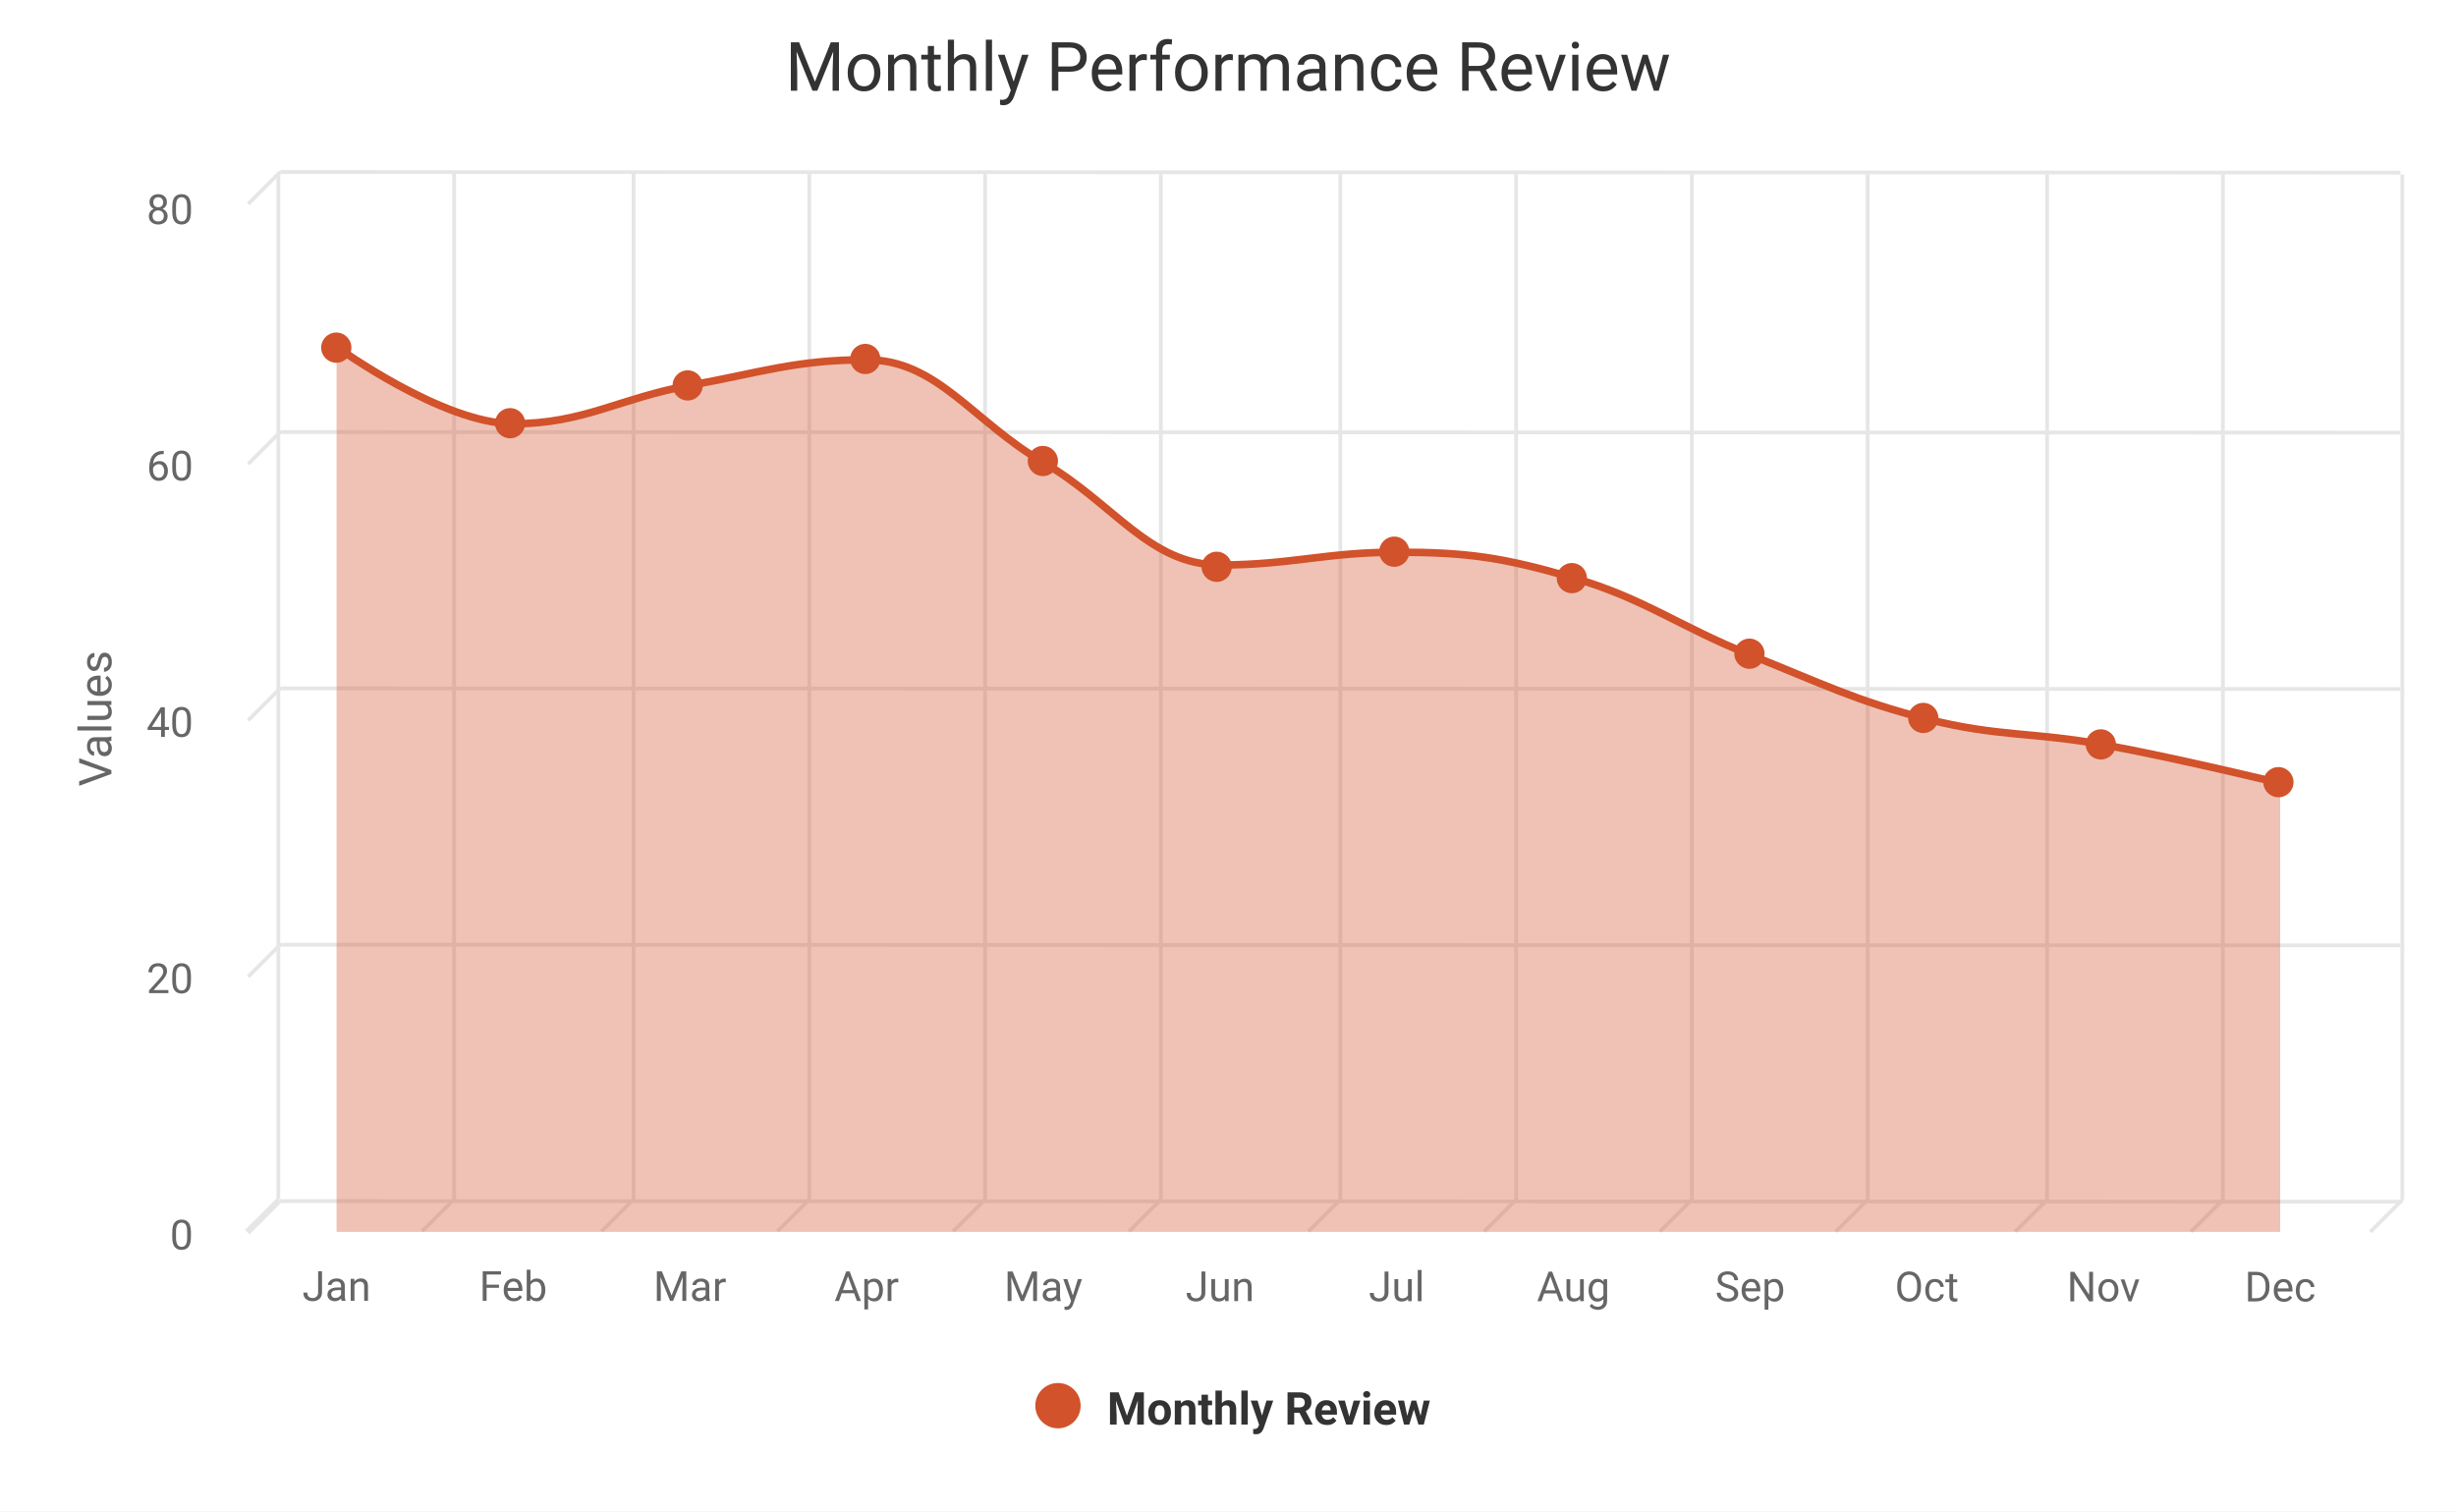
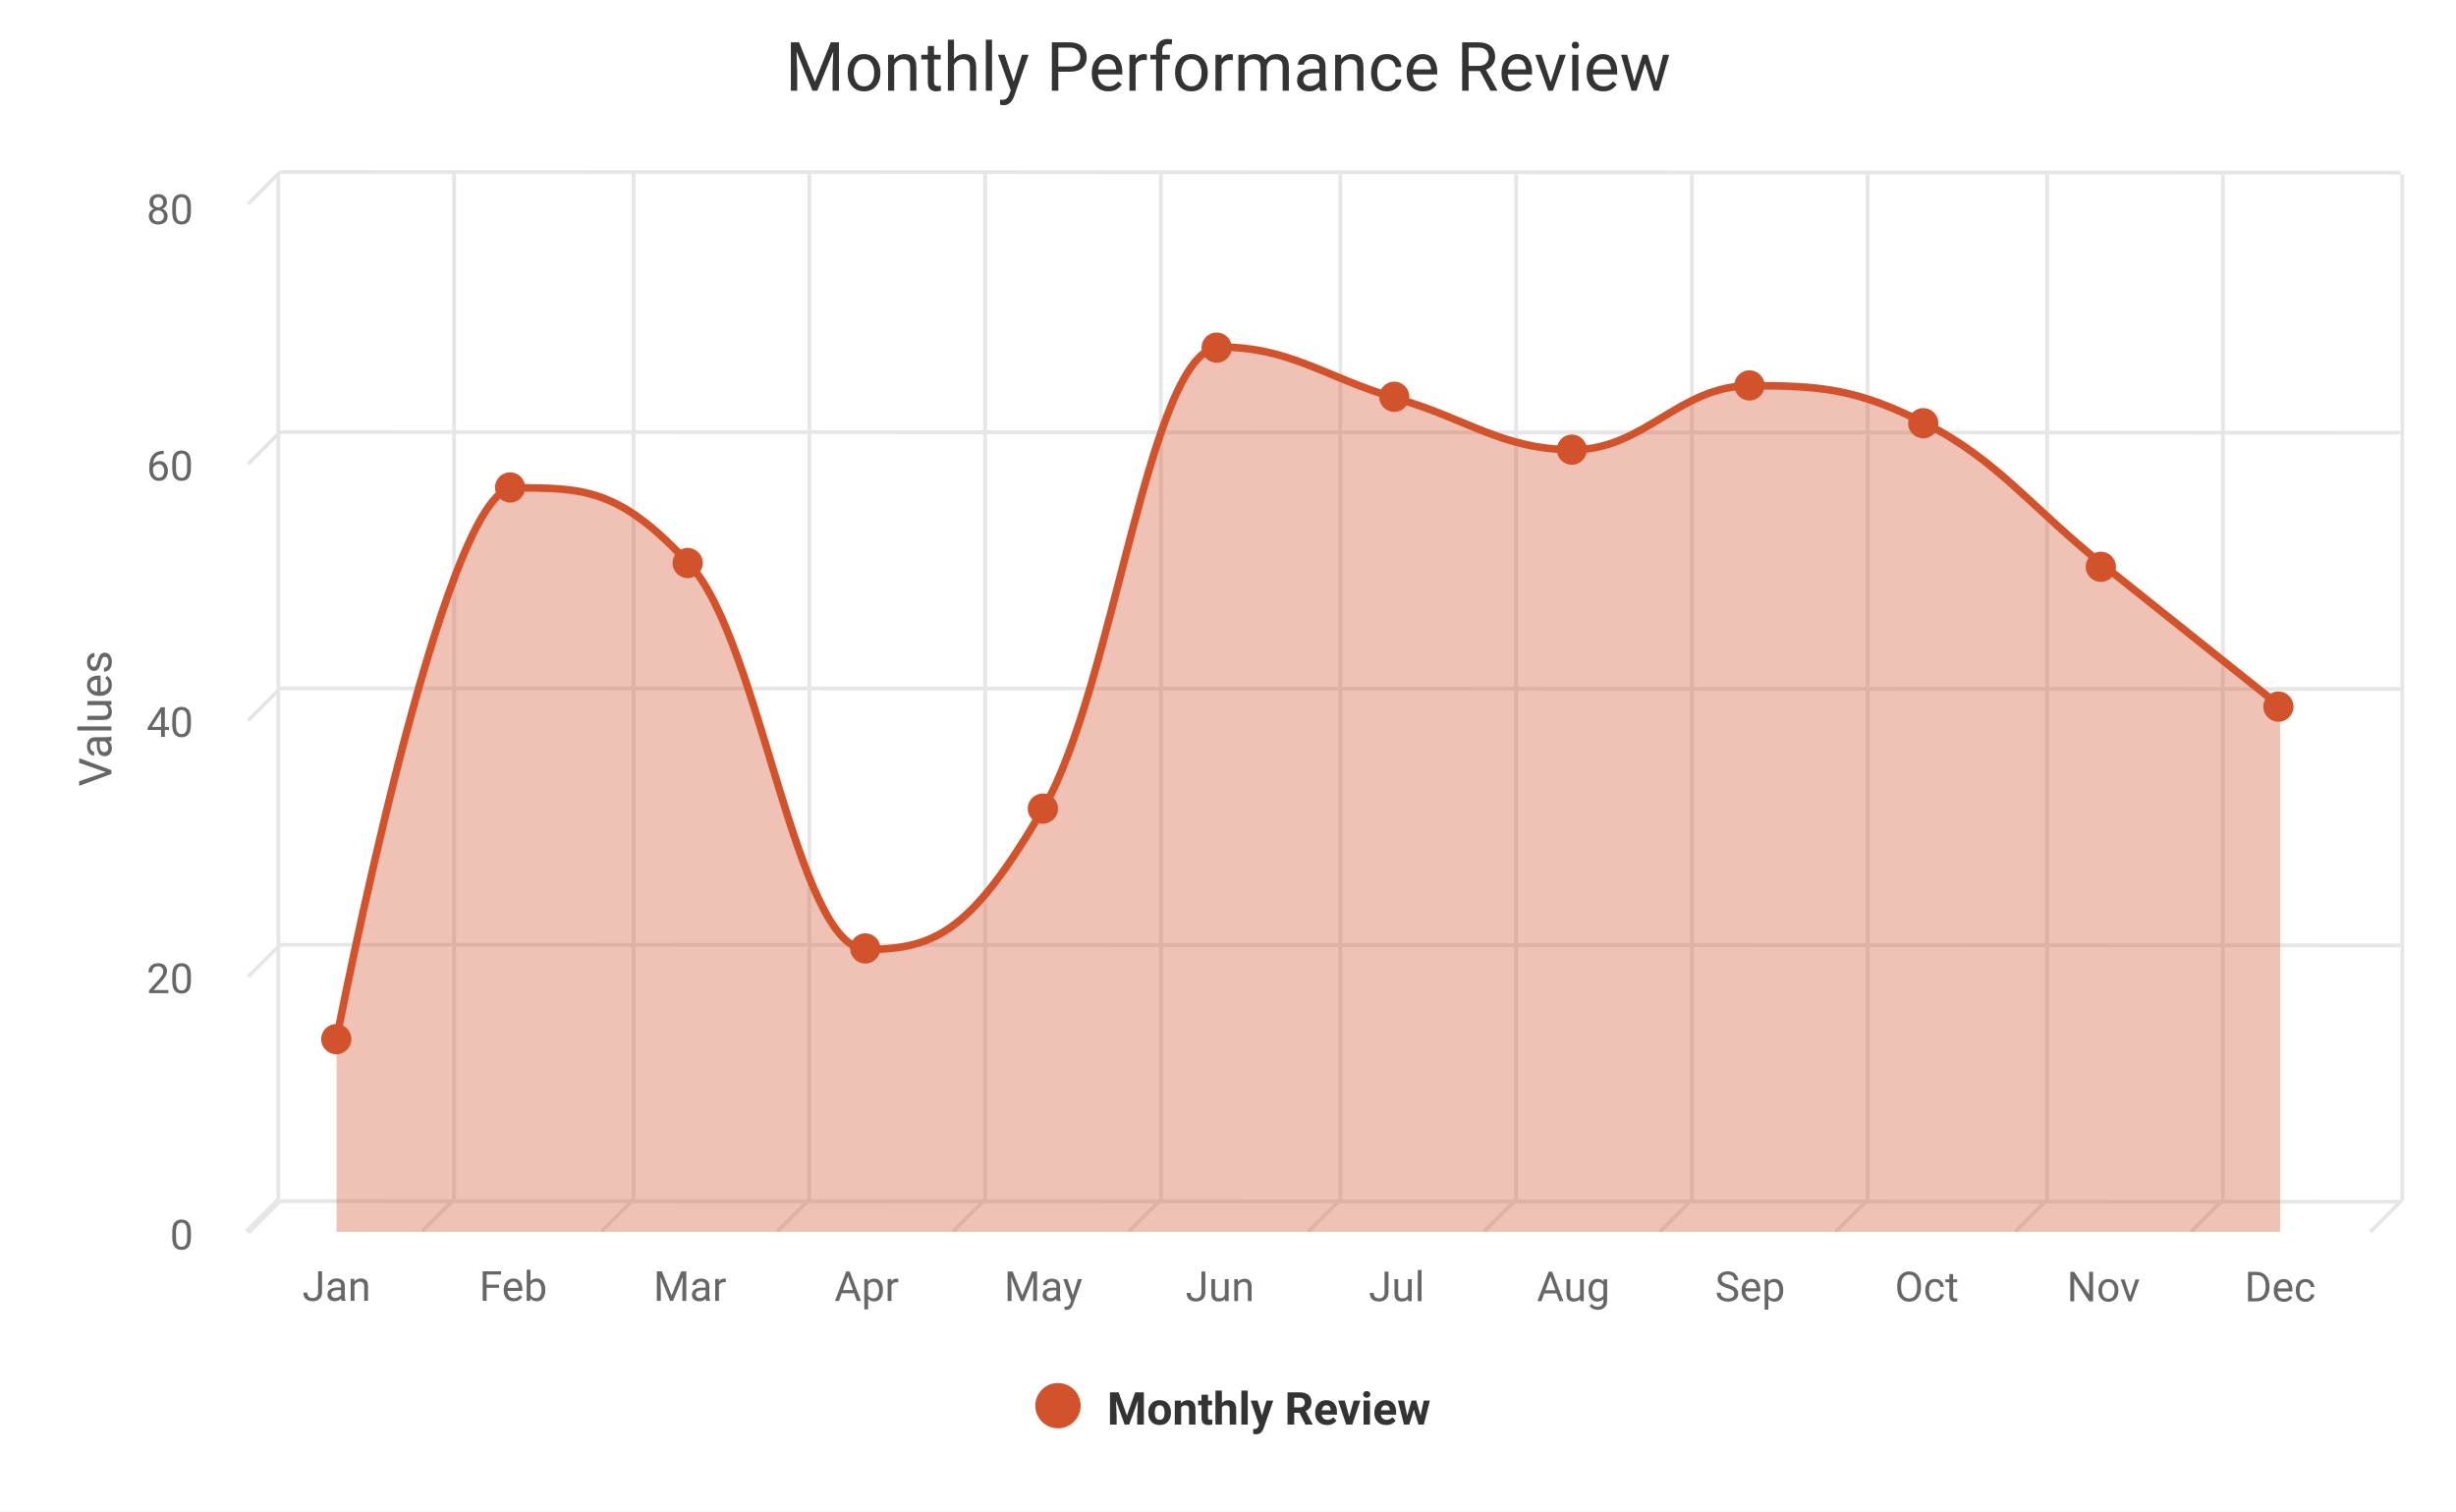
<svg xmlns="http://www.w3.org/2000/svg" version="1.1" class="highcharts-root" style="font-family: Roboto; font-size: 12px;" width="650" height="400" viewBox="0 0 650 400" aria-label="Interactive chart" aria-hidden="false">
  <defs aria-hidden="true">
-     <clipPath id="highcharts-rqmbkfw-4048-">
+     <clipPath id="highcharts-jren4wh-617-">
      <rect x="0" y="0" width="650" height="400" fill="none" />
    </clipPath>
-     <clipPath id="highcharts-rqmbkfw-4061-">
+     <clipPath id="highcharts-jren4wh-630-">
      <rect x="0" y="0" width="650" height="400" fill="none" />
    </clipPath>
  </defs>
  <rect fill="#ffffff" class="highcharts-background" x="0" y="0" width="650" height="400" rx="0" ry="0" aria-hidden="true" />
  <g stroke-linejoin="round" class="highcharts-3d-frame highcharts-3d-frame-bottom" data-z-index="-1000" aria-hidden="true">
    <path fill="none" d="M 64.723 326.798 L 626.85 326.969 L 635.325 318.495 L 73.198 318.324 Z" visibility="hidden" />
    <path fill="none" d="M 74.15 317.372 L 635.308 317.543 L 626.85 326 L 65.692 325.829 Z" />
    <path fill="none" d="M 64.723 326.798 L 73.198 318.324 L 74.15 317.372 L 65.692 325.829 Z" visibility="hidden" />
    <path fill="none" d="M 635.325 318.495 L 626.85 326.969 L 626.85 326 L 635.308 317.543 Z" />
    <path fill="none" d="M 626.85 326.969 L 64.723 326.798 L 65.692 325.829 L 626.85 326 Z" />
    <path fill="none" d="M 73.198 318.324 L 635.325 318.495 L 635.308 317.543 L 74.15 317.372 Z" visibility="hidden" />
  </g>
  <g stroke-linejoin="round" class="highcharts-3d-frame highcharts-3d-frame-left" data-z-index="-1000" aria-hidden="true">
    <path fill="none" d="M 64.723 326.798 L 65.692 325.829 L 74.15 317.372 L 73.198 318.324 Z" visibility="hidden" />
    <path fill="none" d="M 73.198 45.983 L 74.15 46 L 65.692 54.457 L 64.723 54.457 Z" />
    <path fill="none" d="M 73.198 318.324 L 73.198 45.983 L 64.723 54.457 L 64.723 326.798 Z" visibility="hidden" />
    <path fill="none" d="M 74.15 46 L 74.15 317.372 L 65.692 325.829 L 65.692 54.457 Z" />
    <path fill="none" d="M 64.723 326.798 L 64.723 54.457 L 65.692 54.457 L 65.692 325.829 Z" />
    <path fill="none" d="M 73.198 45.983 L 73.198 318.324 L 74.15 317.372 L 74.15 46 Z" visibility="hidden" />
  </g>
  <g stroke-linejoin="round" class="highcharts-3d-frame highcharts-3d-frame-back" data-z-index="-1000" aria-hidden="true">
    <path fill="none" d="M 635.325 318.495 L 73.198 318.324 L 74.15 317.372 L 635.308 317.543 Z" visibility="hidden" />
    <path fill="none" d="M 73.198 45.983 L 635.325 46.154 L 635.308 46.171 L 74.15 46 Z" />
    <path fill="none" d="M 73.198 318.324 L 73.198 45.983 L 74.15 46 L 74.15 317.372 Z" visibility="hidden" />
    <path fill="none" d="M 635.325 46.154 L 635.325 318.495 L 635.308 317.543 L 635.308 46.171 Z" />
    <path fill="none" d="M 74.15 46 L 635.308 46.171 L 635.308 317.543 L 74.15 317.372 Z" />
    <path fill="none" d="M 73.198 318.324 L 635.325 318.495 L 635.325 46.154 L 73.198 45.983 Z" visibility="hidden" />
  </g>
  <rect fill="none" class="highcharts-plot-background" x="61" y="46" width="579" height="280" aria-hidden="true" />
  <g class="highcharts-pane-group" data-z-index="0" aria-hidden="true" />
  <g class="highcharts-grid highcharts-xaxis-grid" data-z-index="1" aria-hidden="true">
    <path fill="none" stroke="#e6e6e6" stroke-width="1" stroke-dasharray="none" data-z-index="1" class="highcharts-grid-line" d="M 120.187 46.014 L 120.187 317.386 M 111.728 325.843 L 120.187 317.386" opacity="1" />
    <path fill="none" stroke="#e6e6e6" stroke-width="1" stroke-dasharray="none" data-z-index="1" class="highcharts-grid-line" d="M 167.677 46.028 L 167.677 317.4 M 159.218 325.858 L 167.677 317.4" opacity="1" />
    <path fill="none" stroke="#e6e6e6" stroke-width="1" stroke-dasharray="none" data-z-index="1" class="highcharts-grid-line" d="M 214.197 46.043 L 214.197 317.414 M 205.739 325.872 L 214.197 317.414" opacity="1" />
    <path fill="none" stroke="#e6e6e6" stroke-width="1" stroke-dasharray="none" data-z-index="1" class="highcharts-grid-line" d="M 260.718 46.057 L 260.718 317.429 M 252.26 325.886 L 260.718 317.429" opacity="1" />
    <path fill="none" stroke="#e6e6e6" stroke-width="1" stroke-dasharray="none" data-z-index="1" class="highcharts-grid-line" d="M 307.239 46.071 L 307.239 317.443 M 298.781 325.9 L 307.239 317.443" opacity="1" />
    <path fill="none" stroke="#e6e6e6" stroke-width="1" stroke-dasharray="none" data-z-index="1" class="highcharts-grid-line" d="M 354.729 46.085 L 354.729 317.457 M 346.271 325.915 L 354.729 317.457" opacity="1" />
    <path fill="none" stroke="#e6e6e6" stroke-width="1" stroke-dasharray="none" data-z-index="1" class="highcharts-grid-line" d="M 401.25 46.1 L 401.25 317.471 M 392.792 325.929 L 401.25 317.471" opacity="1" />
    <path fill="none" stroke="#e6e6e6" stroke-width="1" stroke-dasharray="none" data-z-index="1" class="highcharts-grid-line" d="M 447.771 46.114 L 447.771 317.486 M 439.312 325.943 L 447.771 317.486" opacity="1" />
    <path fill="none" stroke="#e6e6e6" stroke-width="1" stroke-dasharray="none" data-z-index="1" class="highcharts-grid-line" d="M 494.292 46.128 L 494.292 317.5 M 485.833 325.957 L 494.292 317.5" opacity="1" />
    <path fill="none" stroke="#e6e6e6" stroke-width="1" stroke-dasharray="none" data-z-index="1" class="highcharts-grid-line" d="M 541.782 46.142 L 541.782 317.514 M 533.323 325.972 L 541.782 317.514" opacity="1" />
    <path fill="none" stroke="#e6e6e6" stroke-width="1" stroke-dasharray="none" data-z-index="1" class="highcharts-grid-line" d="M 588.303 46.157 L 588.303 317.528 M 579.844 325.986 L 588.303 317.528" opacity="1" />
    <path fill="none" stroke="#e6e6e6" stroke-width="1" stroke-dasharray="none" data-z-index="1" class="highcharts-grid-line" d="M 635.793 46.171 L 635.793 317.543 M 627.334 326 L 635.793 317.543" opacity="1" />
    <path fill="none" stroke="#e6e6e6" stroke-width="1" stroke-dasharray="none" data-z-index="1" class="highcharts-grid-line" d="M 73.666 46 L 73.666 317.372 M 65.207 325.829 L 73.666 317.372" opacity="1" />
  </g>
  <g class="highcharts-grid highcharts-zaxis-grid" data-z-index="1" aria-hidden="true" />
  <g class="highcharts-grid highcharts-yaxis-grid" data-z-index="1" aria-hidden="true">
    <path fill="none" stroke="#e6e6e6" stroke-width="1" stroke-dasharray="none" data-z-index="1" class="highcharts-grid-line" d="M 74.15 317.856 L 635.308 318.027 M 65.692 326.314 L 74.15 317.856" opacity="1" />
    <path fill="none" stroke="#e6e6e6" stroke-width="1" stroke-dasharray="none" data-z-index="1" class="highcharts-grid-line" d="M 74.15 250.013 L 635.308 250.184 M 65.692 258.471 L 74.15 250.013" opacity="1" />
    <path fill="none" stroke="#e6e6e6" stroke-width="1" stroke-dasharray="none" data-z-index="1" class="highcharts-grid-line" d="M 74.15 182.17 L 635.308 182.341 M 65.692 190.628 L 74.15 182.17" opacity="1" />
    <path fill="none" stroke="#e6e6e6" stroke-width="1" stroke-dasharray="none" data-z-index="1" class="highcharts-grid-line" d="M 74.15 114.328 L 635.308 114.498 M 65.692 122.785 L 74.15 114.328" opacity="1" />
    <path fill="none" stroke="#e6e6e6" stroke-width="1" stroke-dasharray="none" data-z-index="1" class="highcharts-grid-line" d="M 74.15 45.515 L 635.308 45.686 M 65.692 53.973 L 74.15 45.515" opacity="1" />
  </g>
  <rect fill="none" class="highcharts-plot-border" data-z-index="1" x="61" y="46" width="579" height="280" aria-hidden="true" />
  <g class="highcharts-axis highcharts-xaxis" data-z-index="2" aria-hidden="true">
    <path fill="none" class="highcharts-axis-line" stroke="#ccd6eb" stroke-width="1" data-z-index="7" d="M 0 0" />
  </g>
  <g class="highcharts-axis highcharts-zaxis" data-z-index="2" aria-hidden="true">
    <path fill="none" class="highcharts-axis-line" data-z-index="7" d="M 0 0" />
  </g>
  <g class="highcharts-axis highcharts-yaxis" data-z-index="2" aria-hidden="true">
    <text x="29.478" data-z-index="7" text-anchor="middle" transform="translate(0,0) rotate(270 29.47804 190.1432)" class="highcharts-axis-title" style="color: rgb(102, 102, 102); fill: rgb(102, 102, 102);" y="190.143" z="12.637">Values</text>
    <path fill="none" class="highcharts-axis-line" data-z-index="7" d="M 0 0" />
  </g>
  <g class="highcharts-series-group" data-z-index="3" aria-hidden="false">
-     <g class="highcharts-series highcharts-series-0 highcharts-areaspline-series" data-z-index="0.1" opacity="1" transform="translate(61,46) scale(1 1)" clip-path="url(#highcharts-rqmbkfw-4061-)" aria-hidden="true">
-       <path fill="rgb(209,82,43)" fill-opacity="0.35" d="M 28.073 45.778 C 28.073 45.778 56.131 66.145 74.836 66.145 C 93.542 66.145 102.894 59.369 121.6 55.983 C 140.305 52.597 149.658 49.213 168.363 49.213 C 187.068 49.213 196.421 65.504 215.126 76.364 C 233.831 87.225 243.184 103.516 261.889 103.516 C 280.594 103.516 289.947 100.138 308.652 100.138 C 327.358 100.138 336.71 101.503 355.415 106.936 C 374.121 112.37 383.473 119.835 402.179 127.304 C 420.884 134.772 430.237 139.524 448.942 144.279 C 467.647 149.033 477 147.679 495.705 151.077 C 514.41 154.475 542.468 161.268 542.468 161.268 L 542.468 280 C 542.468 280 514.41 280 495.705 280 C 477 280 467.647 280 448.942 280 C 430.237 280 420.884 280 402.179 280 C 383.473 280 374.121 280 355.415 280 C 336.71 280 327.358 280 308.652 280 C 289.947 280 280.594 280 261.889 280 C 243.184 280 233.831 280 215.126 280 C 196.421 280 187.068 280 168.363 280 C 149.658 280 140.305 280 121.6 280 C 102.894 280 93.542 280 74.836 280 C 56.131 280 28.073 280 28.073 280 Z" class="highcharts-area" data-z-index="0" />
-       <path fill="none" d="M 28.073 45.778 C 28.073 45.778 56.131 66.145 74.836 66.145 C 93.542 66.145 102.894 59.369 121.6 55.983 C 140.305 52.597 149.658 49.213 168.363 49.213 C 187.068 49.213 196.421 65.504 215.126 76.364 C 233.831 87.225 243.184 103.516 261.889 103.516 C 280.594 103.516 289.947 100.138 308.652 100.138 C 327.358 100.138 336.71 101.503 355.415 106.936 C 374.121 112.37 383.473 119.835 402.179 127.304 C 420.884 134.772 430.237 139.524 448.942 144.279 C 467.647 149.033 477 147.679 495.705 151.077 C 514.41 154.475 542.468 161.268 542.468 161.268" class="highcharts-graph" data-z-index="1" stroke="#d1522b" stroke-width="2" stroke-linejoin="round" stroke-linecap="round" />
+     <g class="highcharts-series highcharts-series-0 highcharts-areaspline-series" data-z-index="0.1" opacity="1" transform="translate(61,46) scale(1 1)" clip-path="url(#highcharts-jren4wh-630-)" aria-hidden="true">
+       <path fill="rgb(209,82,43)" fill-opacity="0.35" d="M 28.073 228.954 C 28.073 228.954 56.131 83.106 74.836 83.106 C 93.542 83.106 102.894 83.106 121.6 103.473 C 140.305 123.84 149.658 205.252 168.363 205.252 C 187.068 205.252 196.421 199.833 215.126 167.952 C 233.831 136.072 243.184 45.849 261.889 45.849 C 280.594 45.849 289.947 53.999 308.652 59.432 C 327.358 64.865 336.71 73.015 355.415 73.015 C 374.121 73.015 383.473 56.068 402.179 56.068 C 420.884 56.068 430.237 56.755 448.942 66.259 C 467.647 75.763 477 88.656 495.705 103.587 C 514.41 118.518 542.468 140.915 542.468 140.915 L 542.468 280 C 542.468 280 514.41 280 495.705 280 C 477 280 467.647 280 448.942 280 C 430.237 280 420.884 280 402.179 280 C 383.473 280 374.121 280 355.415 280 C 336.71 280 327.358 280 308.652 280 C 289.947 280 280.594 280 261.889 280 C 243.184 280 233.831 280 215.126 280 C 196.421 280 187.068 280 168.363 280 C 149.658 280 140.305 280 121.6 280 C 102.894 280 93.542 280 74.836 280 C 56.131 280 28.073 280 28.073 280 Z" class="highcharts-area" data-z-index="0" />
+       <path fill="none" d="M 28.073 228.954 C 28.073 228.954 56.131 83.106 74.836 83.106 C 93.542 83.106 102.894 83.106 121.6 103.473 C 140.305 123.84 149.658 205.252 168.363 205.252 C 187.068 205.252 196.421 199.833 215.126 167.952 C 233.831 136.072 243.184 45.849 261.889 45.849 C 280.594 45.849 289.947 53.999 308.652 59.432 C 327.358 64.865 336.71 73.015 355.415 73.015 C 374.121 73.015 383.473 56.068 402.179 56.068 C 420.884 56.068 430.237 56.755 448.942 66.259 C 467.647 75.763 477 88.656 495.705 103.587 C 514.41 118.518 542.468 140.915 542.468 140.915" class="highcharts-graph" data-z-index="1" stroke="#d1522b" stroke-width="2" stroke-linejoin="round" stroke-linecap="round" />
    </g>
    <g class="highcharts-markers highcharts-series-0 highcharts-areaspline-series" data-z-index="0.1" opacity="1" transform="translate(61,46) scale(1 1)" clip-path="none" aria-hidden="false">
-       <path fill="#d1522b" d="M 28 50 A 4 4 0 1 1 28.004 50 Z" opacity="1" class="highcharts-point" tabindex="-1" role="img" aria-label="Jan, 69 units. Monthly Review." style="outline: none;" />
-       <path fill="#d1522b" d="M 74 70 A 4 4 0 1 1 74.004 70 Z" opacity="1" class="highcharts-point" tabindex="-1" role="img" aria-label="Feb, 63 units. Monthly Review." style="outline: none;" />
-       <path fill="#d1522b" d="M 121 60 A 4 4 0 1 1 121.004 60 Z" opacity="1" class="highcharts-point" tabindex="-1" role="img" aria-label="Mar, 66 units. Monthly Review." style="outline: none;" />
-       <path fill="#d1522b" d="M 168 53 A 4 4 0 1 1 168.004 53 Z" opacity="1" class="highcharts-point" tabindex="-1" role="img" aria-label="Apr, 68 units. Monthly Review." style="outline: none;" />
-       <path fill="#d1522b" d="M 215 80 A 4 4 0 1 1 215.004 80 Z" opacity="1" class="highcharts-point" tabindex="-1" role="img" aria-label="May, 60 units. Monthly Review." style="outline: none;" />
-       <path fill="#d1522b" d="M 261 108 A 4 4 0 1 1 261.004 108 Z" opacity="1" class="highcharts-point" tabindex="-1" role="img" aria-label="Jun, 52 units. Monthly Review." style="outline: none;" />
-       <path fill="#d1522b" d="M 308 104 A 4 4 0 1 1 308.004 104 Z" opacity="1" class="highcharts-point" tabindex="-1" role="img" aria-label="Jul, 53 units. Monthly Review." style="outline: none;" />
-       <path fill="#d1522b" d="M 355 111 A 4 4 0 1 1 355.004 111 Z" opacity="1" class="highcharts-point" tabindex="-1" role="img" aria-label="Aug, 51 units. Monthly Review." style="outline: none;" />
-       <path fill="#d1522b" d="M 402 131 A 4 4 0 1 1 402.004 131 Z" opacity="1" class="highcharts-point" tabindex="-1" role="img" aria-label="Sep, 45 units. Monthly Review." style="outline: none;" />
-       <path fill="#d1522b" d="M 448 148 A 4 4 0 1 1 448.004 148 Z" opacity="1" class="highcharts-point" tabindex="-1" role="img" aria-label="Oct, 40 units. Monthly Review." style="outline: none;" />
-       <path fill="#d1522b" d="M 495 155 A 4 4 0 1 1 495.004 155 Z" opacity="1" class="highcharts-point" tabindex="-1" role="img" aria-label="Nov, 38 units. Monthly Review." style="outline: none;" />
-       <path fill="#d1522b" d="M 542 165 A 4 4 0 1 1 542.004 165 Z" opacity="1" class="highcharts-point" tabindex="-1" role="img" aria-label="Dec, 35 units. Monthly Review." style="outline: none;" />
+       <path fill="#d1522b" d="M 28 233 A 4 4 0 1 1 28.004 233 Z" opacity="1" class="highcharts-point" tabindex="-1" role="img" aria-label="Jan, 15 units. Monthly Review." style="outline: none;" />
+       <path fill="#d1522b" d="M 74 87 A 4 4 0 1 1 74.004 87 Z" opacity="1" class="highcharts-point" tabindex="-1" role="img" aria-label="Feb, 58 units. Monthly Review." style="outline: none;" />
+       <path fill="#d1522b" d="M 121 107 A 4 4 0 1 1 121.004 107 Z" opacity="1" class="highcharts-point" tabindex="-1" role="img" aria-label="Mar, 52 units. Monthly Review." style="outline: none;" />
+       <path fill="#d1522b" d="M 168 209 A 4 4 0 1 1 168.004 209 Z" opacity="1" class="highcharts-point" tabindex="-1" role="img" aria-label="Apr, 22 units. Monthly Review." style="outline: none;" />
+       <path fill="#d1522b" d="M 215 172 A 4 4 0 1 1 215.004 172 Z" opacity="1" class="highcharts-point" tabindex="-1" role="img" aria-label="May, 33 units. Monthly Review." style="outline: none;" />
+       <path fill="#d1522b" d="M 261 50 A 4 4 0 1 1 261.004 50 Z" opacity="1" class="highcharts-point" tabindex="-1" role="img" aria-label="Jun, 69 units. Monthly Review." style="outline: none;" />
+       <path fill="#d1522b" d="M 308 63 A 4 4 0 1 1 308.004 63 Z" opacity="1" class="highcharts-point" tabindex="-1" role="img" aria-label="Jul, 65 units. Monthly Review." style="outline: none;" />
+       <path fill="#d1522b" d="M 355 77 A 4 4 0 1 1 355.004 77 Z" opacity="1" class="highcharts-point" tabindex="-1" role="img" aria-label="Aug, 61 units. Monthly Review." style="outline: none;" />
+       <path fill="#d1522b" d="M 402 60 A 4 4 0 1 1 402.004 60 Z" opacity="1" class="highcharts-point" tabindex="-1" role="img" aria-label="Sep, 66 units. Monthly Review." style="outline: none;" />
+       <path fill="#d1522b" d="M 448 70 A 4 4 0 1 1 448.004 70 Z" opacity="1" class="highcharts-point" tabindex="-1" role="img" aria-label="Oct, 63 units. Monthly Review." style="outline: none;" />
+       <path fill="#d1522b" d="M 495 108 A 4 4 0 1 1 495.004 108 Z" opacity="1" class="highcharts-point" tabindex="-1" role="img" aria-label="Nov, 52 units. Monthly Review." style="outline: none;" />
+       <path fill="#d1522b" d="M 542 145 A 4 4 0 1 1 542.004 145 Z" opacity="1" class="highcharts-point" tabindex="-1" role="img" aria-label="Dec, 41 units. Monthly Review." style="outline: none;" />
    </g>
  </g>
  <text x="325" text-anchor="middle" class="highcharts-title" data-z-index="4" style="color: rgb(51, 51, 51); font-size: 18px; fill: rgb(51, 51, 51);" y="24" aria-hidden="true">Monthly Performance Review</text>
  <text x="325" text-anchor="middle" class="highcharts-subtitle" data-z-index="4" style="color: rgb(102, 102, 102); fill: rgb(102, 102, 102);" y="45" aria-hidden="true" />
  <text x="10" text-anchor="start" class="highcharts-caption" data-z-index="4" style="color: rgb(102, 102, 102); fill: rgb(102, 102, 102);" y="397" aria-hidden="true" />
  <g class="highcharts-legend highcharts-no-tooltip" data-z-index="7" transform="translate(264,359)" aria-hidden="true">
    <rect fill="none" class="highcharts-legend-box" rx="0" ry="0" x="0" y="0" width="121" height="26" />
    <g data-z-index="1">
      <g>
        <g class="highcharts-legend-item highcharts-areaspline-series highcharts-color-undefined highcharts-series-0" data-z-index="1" transform="translate(8,3)">
          <text x="21" text-anchor="start" data-z-index="2" y="15" style="color: rgb(51, 51, 51); cursor: pointer; font-size: 12px; font-weight: bold; fill: rgb(51, 51, 51);">Monthly Review</text>
          <rect x="2" y="4" width="12" height="12" fill="#d1522b" rx="6" ry="6" class="highcharts-point" data-z-index="3" />
        </g>
      </g>
    </g>
  </g>
  <g class="highcharts-axis-labels highcharts-xaxis-labels" data-z-index="7" aria-hidden="true">
    <text x="89.073" style="color: rgb(102, 102, 102); cursor: default; font-size: 11px; fill: rgb(102, 102, 102);" text-anchor="middle" transform="translate(0,0)" y="344.253" z="14.598" opacity="1">Jan</text>
    <text x="135.836" style="color: rgb(102, 102, 102); cursor: default; font-size: 11px; fill: rgb(102, 102, 102);" text-anchor="middle" transform="translate(0,0)" y="344.268" z="13.782" opacity="1">Feb</text>
    <text x="182.6" style="color: rgb(102, 102, 102); cursor: default; font-size: 11px; fill: rgb(102, 102, 102);" text-anchor="middle" transform="translate(0,0)" y="344.282" z="12.966" opacity="1">Mar</text>
    <text x="229.363" style="color: rgb(102, 102, 102); cursor: default; font-size: 11px; fill: rgb(102, 102, 102);" text-anchor="middle" transform="translate(0,0)" y="344.296" z="12.149" opacity="1">Apr</text>
    <text x="276.126" style="color: rgb(102, 102, 102); cursor: default; font-size: 11px; fill: rgb(102, 102, 102);" text-anchor="middle" transform="translate(0,0)" y="344.31" z="11.333" opacity="1">May</text>
    <text x="322.889" style="color: rgb(102, 102, 102); cursor: default; font-size: 11px; fill: rgb(102, 102, 102);" text-anchor="middle" transform="translate(0,0)" y="344.325" z="10.517" opacity="1">Jun</text>
    <text x="369.652" style="color: rgb(102, 102, 102); cursor: default; font-size: 11px; fill: rgb(102, 102, 102);" text-anchor="middle" transform="translate(0,0)" y="344.339" z="9.701" opacity="1">Jul</text>
    <text x="416.415" style="color: rgb(102, 102, 102); cursor: default; font-size: 11px; fill: rgb(102, 102, 102);" text-anchor="middle" transform="translate(0,0)" y="344.353" z="8.885" opacity="1">Aug</text>
    <text x="463.179" style="color: rgb(102, 102, 102); cursor: default; font-size: 11px; fill: rgb(102, 102, 102);" text-anchor="middle" transform="translate(0,0)" y="344.367" z="8.069" opacity="1">Sep</text>
    <text x="509.942" style="color: rgb(102, 102, 102); cursor: default; font-size: 11px; fill: rgb(102, 102, 102);" text-anchor="middle" transform="translate(0,0)" y="344.382" z="7.253" opacity="1">Oct</text>
    <text x="556.705" style="color: rgb(102, 102, 102); cursor: default; font-size: 11px; fill: rgb(102, 102, 102);" text-anchor="middle" transform="translate(0,0)" y="344.396" z="6.437" opacity="1">Nov</text>
    <text x="603.468" style="color: rgb(102, 102, 102); cursor: default; font-size: 11px; fill: rgb(102, 102, 102);" text-anchor="middle" transform="translate(0,0)" y="344.41" z="5.62" opacity="1">Dec</text>
  </g>
  <g class="highcharts-axis-labels highcharts-zaxis-labels" data-z-index="7" aria-hidden="true" />
  <g class="highcharts-axis-labels highcharts-yaxis-labels" data-z-index="7" aria-hidden="true">
    <text x="51.152" style="color: rgb(102, 102, 102); cursor: default; font-size: 11px; fill: rgb(102, 102, 102);" text-anchor="end" transform="translate(0,0)" y="330.675" z="15.09" opacity="1">0</text>
    <text x="51.152" style="color: rgb(102, 102, 102); cursor: default; font-size: 11px; fill: rgb(102, 102, 102);" text-anchor="end" transform="translate(0,0)" y="262.832" z="13.906" opacity="1">20</text>
    <text x="51.152" text-anchor="end" transform="translate(0,0)" style="color: rgb(102, 102, 102); cursor: default; font-size: 11px; fill: rgb(102, 102, 102);" y="194.989" z="12.722" opacity="1">40</text>
    <text x="51.152" text-anchor="end" transform="translate(0,0)" style="color: rgb(102, 102, 102); cursor: default; font-size: 11px; fill: rgb(102, 102, 102);" y="127.146" z="11.538" opacity="1">60</text>
    <text x="51.152" text-anchor="end" transform="translate(0,0)" style="color: rgb(102, 102, 102); cursor: default; font-size: 11px; fill: rgb(102, 102, 102);" y="59.303" z="10.354" opacity="1">80</text>
  </g>
  <g stroke-linejoin="round" class="highcharts-3d-frame highcharts-3d-frame-top" data-z-index="1000" aria-hidden="true">
    <path fill="none" d="M 73.198 45.983 L 635.325 46.154 L 626.85 54.628 L 64.723 54.457 Z" visibility="hidden" />
    <path fill="none" d="M 65.692 54.457 L 626.85 54.628 L 635.308 46.171 L 74.15 46 Z" visibility="hidden" />
    <path fill="none" d="M 73.198 45.983 L 64.723 54.457 L 65.692 54.457 L 74.15 46 Z" visibility="hidden" />
    <path fill="none" d="M 626.85 54.628 L 635.325 46.154 L 635.308 46.171 L 626.85 54.628 Z" visibility="hidden" />
    <path fill="none" d="M 64.723 54.457 L 626.85 54.628 L 626.85 54.628 L 65.692 54.457 Z" visibility="hidden" />
    <path fill="none" d="M 635.325 46.154 L 73.198 45.983 L 74.15 46 L 635.308 46.171 Z" visibility="hidden" />
  </g>
  <g stroke-linejoin="round" class="highcharts-3d-frame highcharts-3d-frame-right" data-z-index="1000" aria-hidden="true">
    <path fill="none" d="M 635.325 318.495 L 635.308 317.543 L 626.85 326 L 626.85 326.969 Z" visibility="hidden" />
    <path fill="none" d="M 626.85 54.628 L 626.85 54.628 L 635.308 46.171 L 635.325 46.154 Z" visibility="hidden" />
    <path fill="none" d="M 626.85 54.628 L 626.85 326 L 635.308 317.543 L 635.308 46.171 Z" visibility="hidden" />
    <path fill="none" d="M 626.85 326.969 L 626.85 54.628 L 635.325 46.154 L 635.325 318.495 Z" visibility="hidden" />
    <path fill="none" d="M 626.85 54.628 L 626.85 326.969 L 626.85 326 L 626.85 54.628 Z" visibility="hidden" />
    <path fill="none" d="M 635.325 318.495 L 635.325 46.154 L 635.308 46.171 L 635.308 317.543 Z" visibility="hidden" />
  </g>
  <g stroke-linejoin="round" class="highcharts-3d-frame highcharts-3d-frame-front" data-z-index="1000" aria-hidden="true">
    <path fill="none" d="M 64.723 326.798 L 626.85 326.969 L 626.85 326 L 65.692 325.829 Z" visibility="hidden" />
    <path fill="none" d="M 626.85 54.628 L 64.723 54.457 L 65.692 54.457 L 626.85 54.628 Z" visibility="hidden" />
    <path fill="none" d="M 64.723 54.457 L 64.723 326.798 L 65.692 325.829 L 65.692 54.457 Z" visibility="hidden" />
    <path fill="none" d="M 626.85 326.969 L 626.85 54.628 L 626.85 54.628 L 626.85 326 Z" visibility="hidden" />
    <path fill="none" d="M 626.85 54.628 L 65.692 54.457 L 65.692 325.829 L 626.85 326 Z" visibility="hidden" />
    <path fill="none" d="M 626.85 326.969 L 64.723 326.798 L 64.723 54.457 L 626.85 54.628 Z" visibility="hidden" />
  </g>
</svg>
